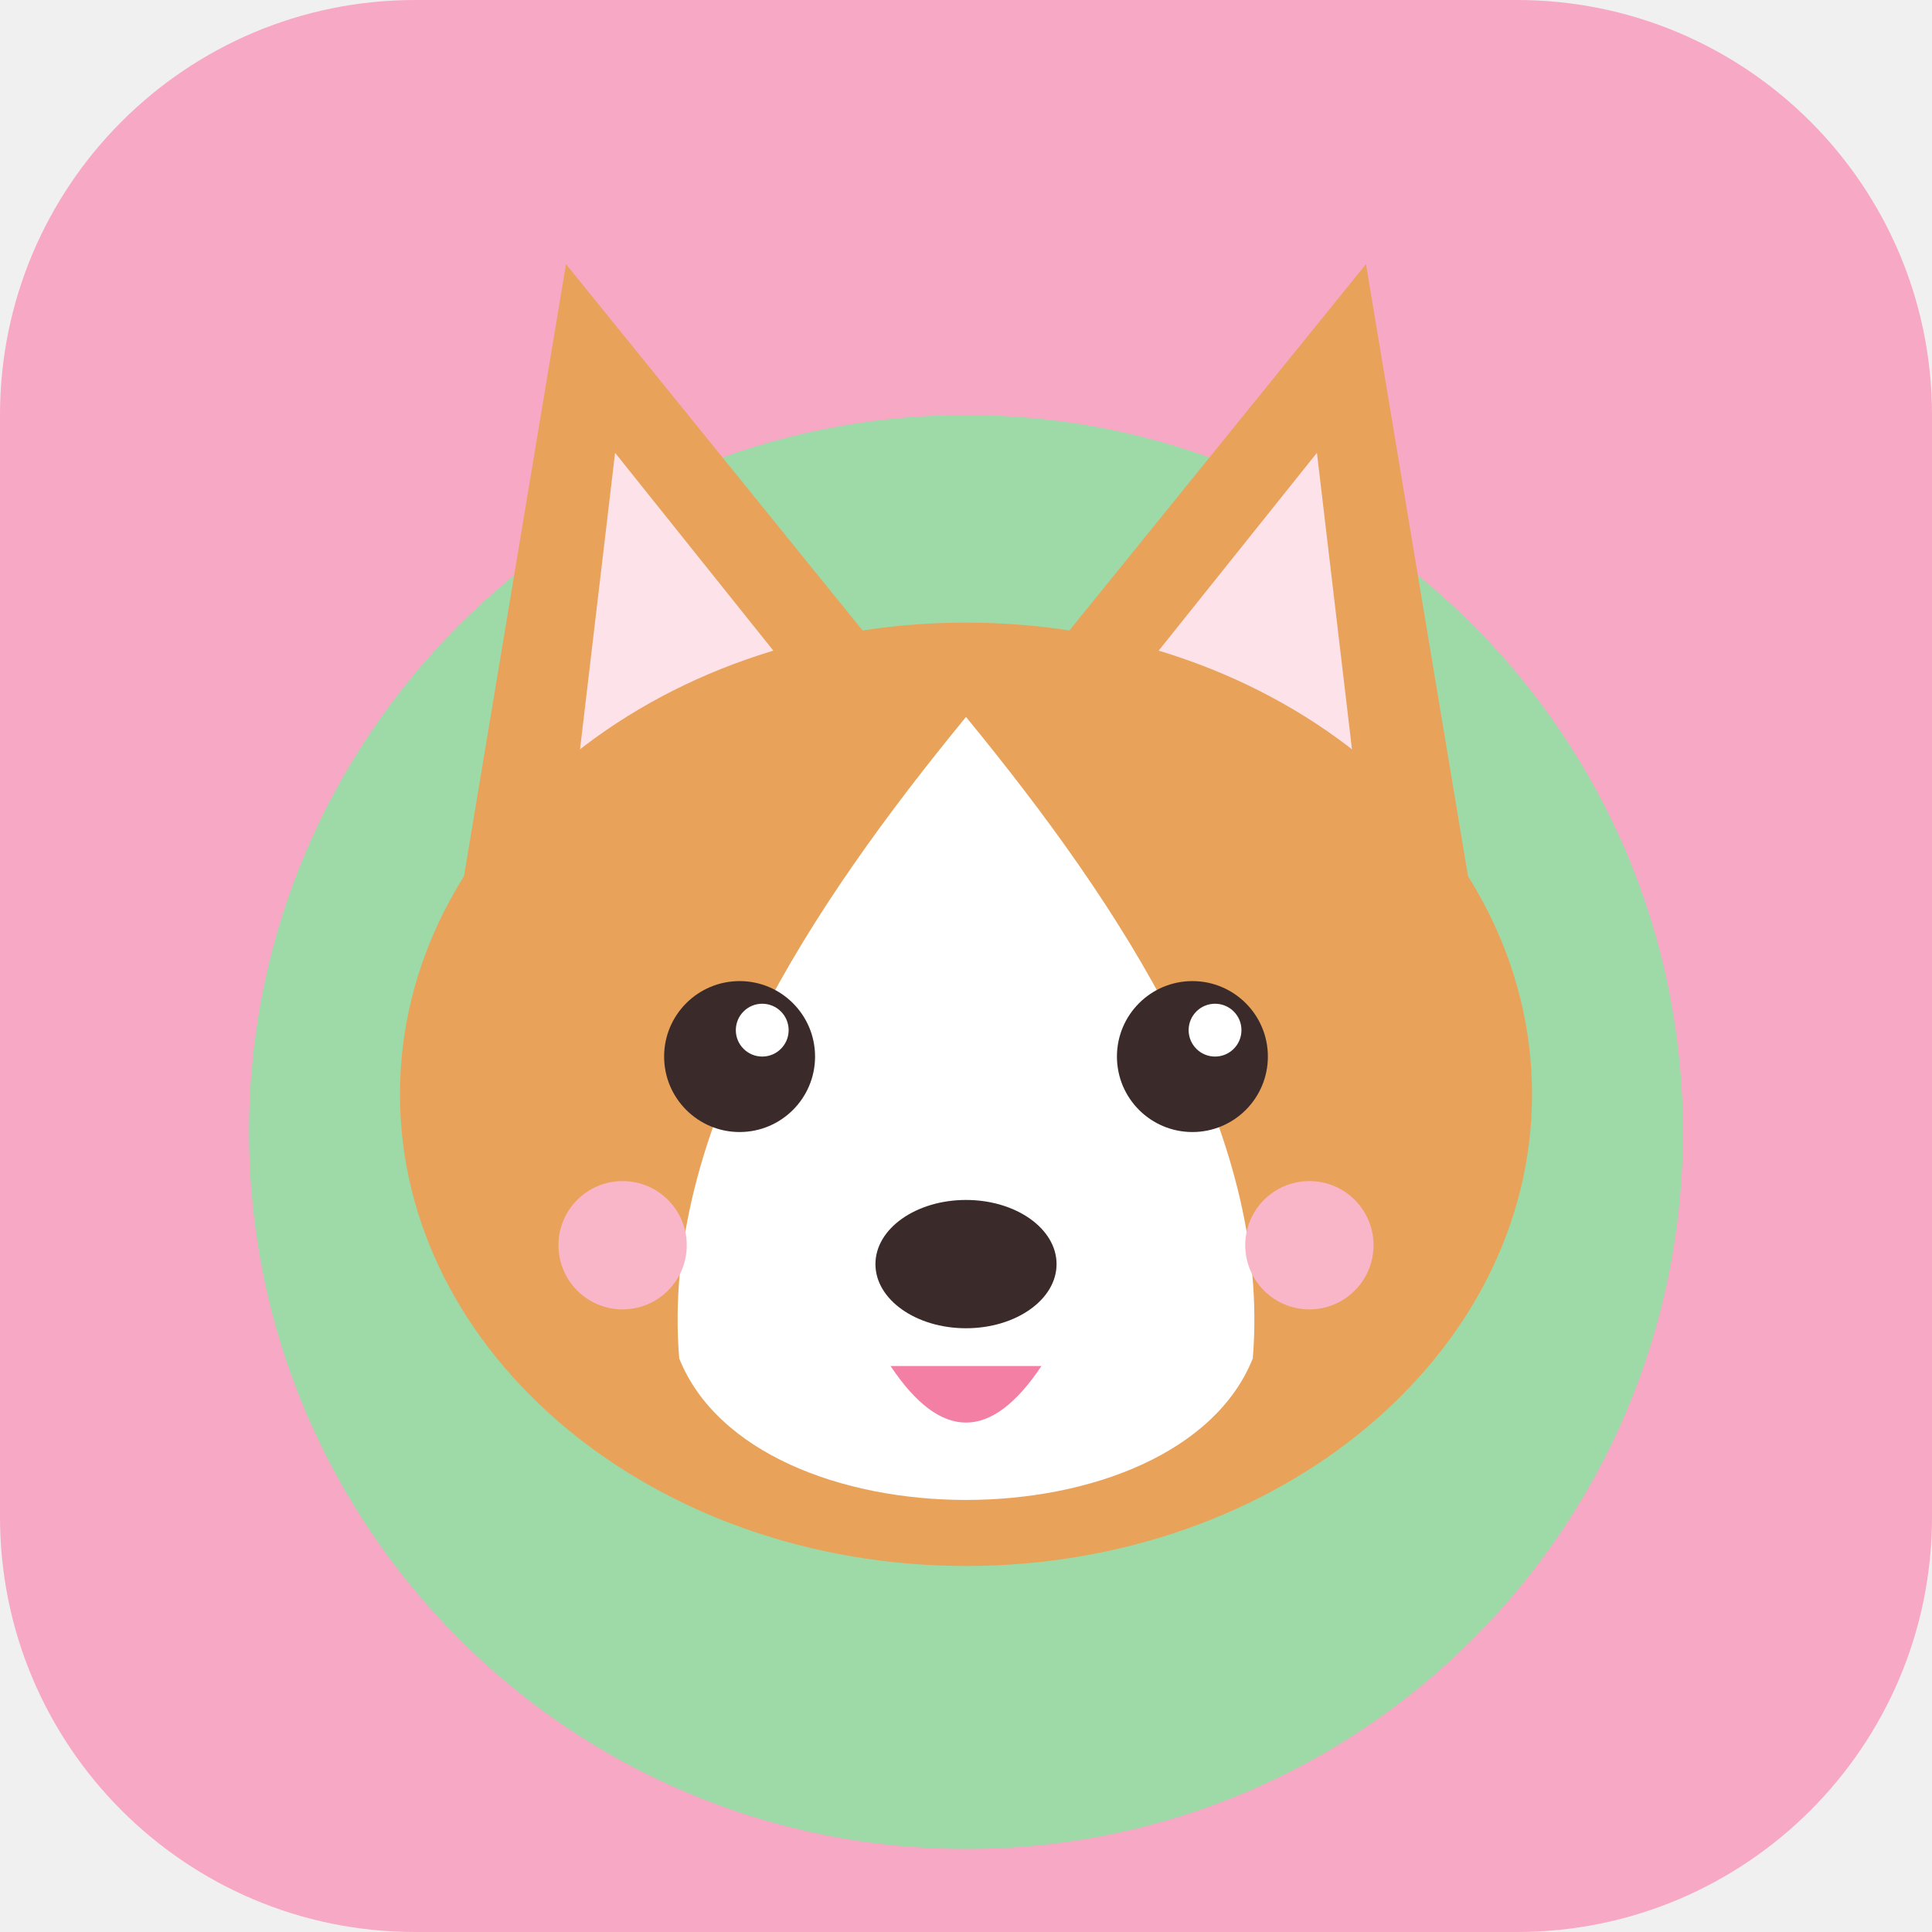
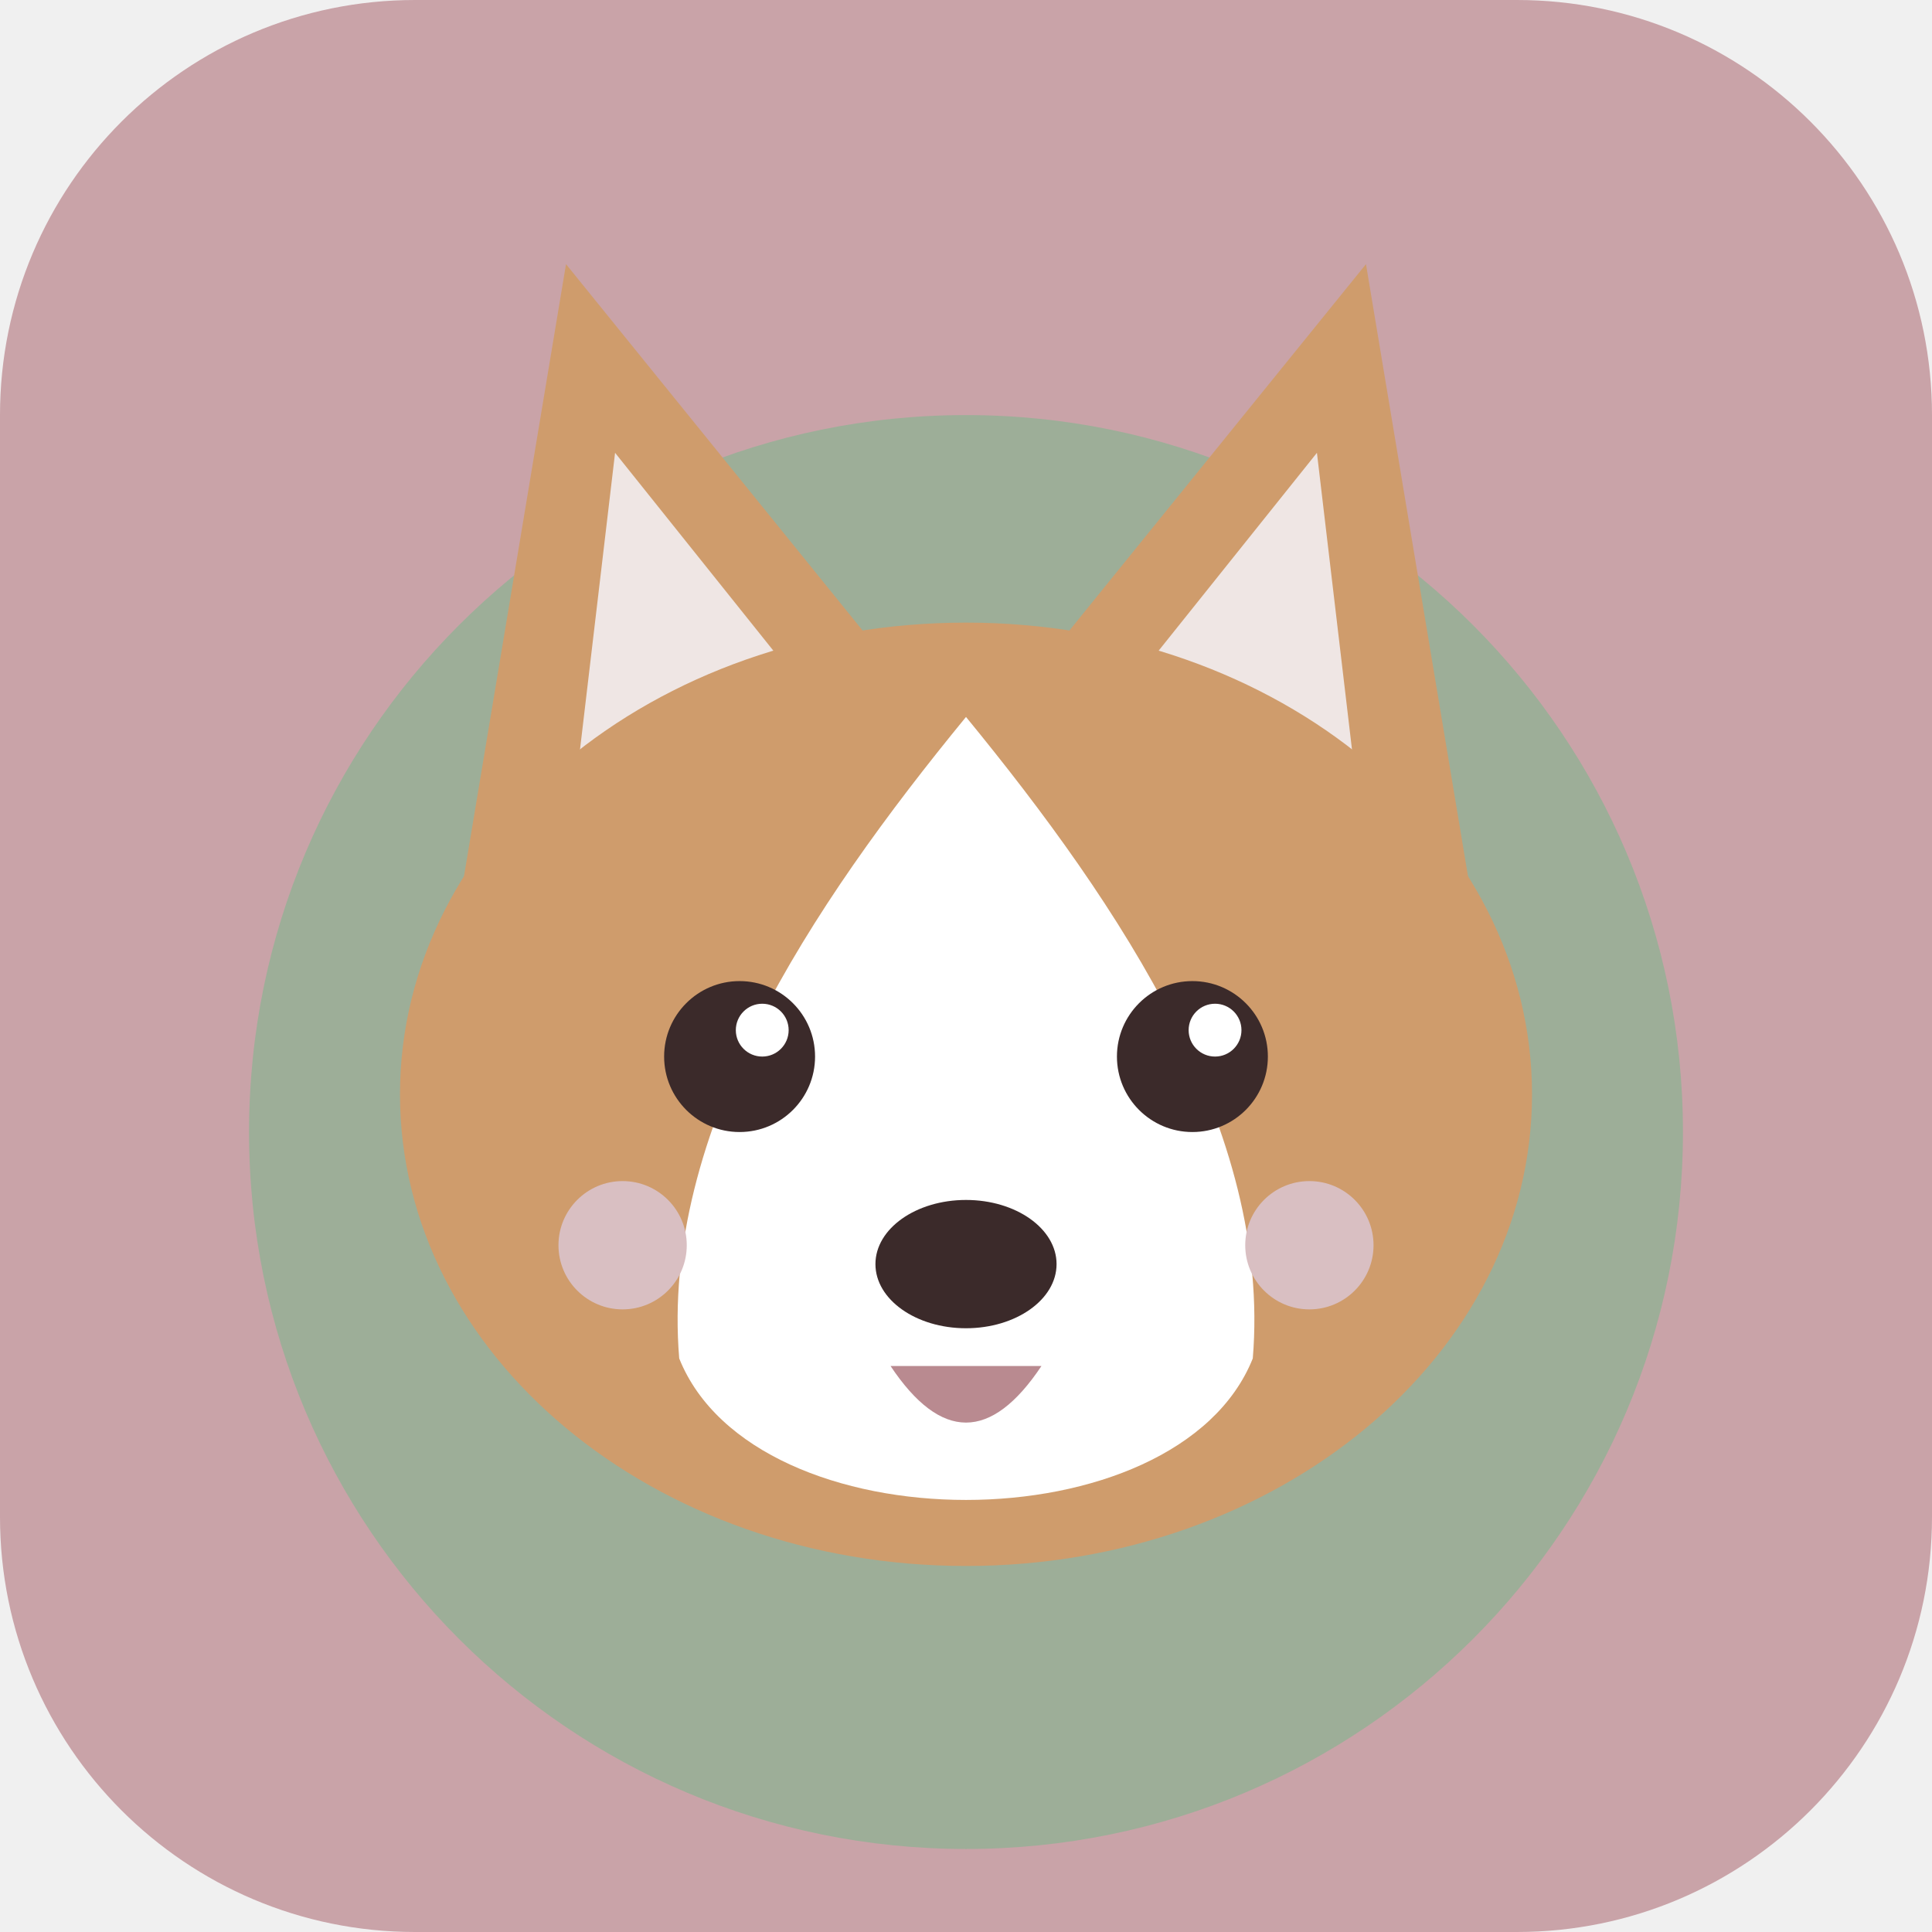
<svg xmlns="http://www.w3.org/2000/svg" viewBox="0 0 512 512">
-   <rect width="512" height="512" rx="110" fill="#f7a8c4" />
-   <circle cx="256" cy="300" r="190" fill="#9ed9a8" />
-   <path d="M120 250 L150 70 L235 175Z M392 250 L362 70 L277 175Z" fill="#e8a25a" />
-   <path d="M150 230 L163 120 L215 185Z M362 230 L349 120 L297 185Z" fill="#fde3e9" />
-   <ellipse cx="256" cy="290" rx="150" ry="125" fill="#e8a25a" />
+   <rect width="512" height="512" rx="110" fill="#c9a3a8" />
+   <circle cx="256" cy="300" r="190" fill="#9dae98" />
+   <path d="M120 250 L150 70 L235 175Z M392 250 L362 70 L277 175Z" fill="#cf9c6c" />
+   <path d="M150 230 L163 120 L215 185Z M362 230 L349 120 L297 185Z" fill="#efe6e4" />
+   <ellipse cx="256" cy="290" rx="150" ry="125" fill="#cf9c6c" />
  <path d="M256 190 C215 240 175 300 180 360 C200 410 312 410 332 360 C337 300 297 240 256 190Z" fill="#fff" />
  <circle cx="196" cy="280" r="20" fill="#3b2a2a" />
  <circle cx="316" cy="280" r="20" fill="#3b2a2a" />
  <circle cx="202" cy="273" r="7" fill="#fff" />
  <circle cx="322" cy="273" r="7" fill="#fff" />
  <ellipse cx="256" cy="335" rx="24" ry="17" fill="#3b2a2a" />
-   <path d="M236 362 Q256 392 276 362" fill="#f47fa4" />
-   <circle cx="165" cy="330" r="17" fill="#f9b6c9" />
-   <circle cx="347" cy="330" r="17" fill="#f9b6c9" />
+   <path d="M236 362 Q256 392 276 362" fill="#b98a90" />
+   <circle cx="165" cy="330" r="17" fill="#d9bfc2" />
+   <circle cx="347" cy="330" r="17" fill="#d9bfc2" />
</svg>
